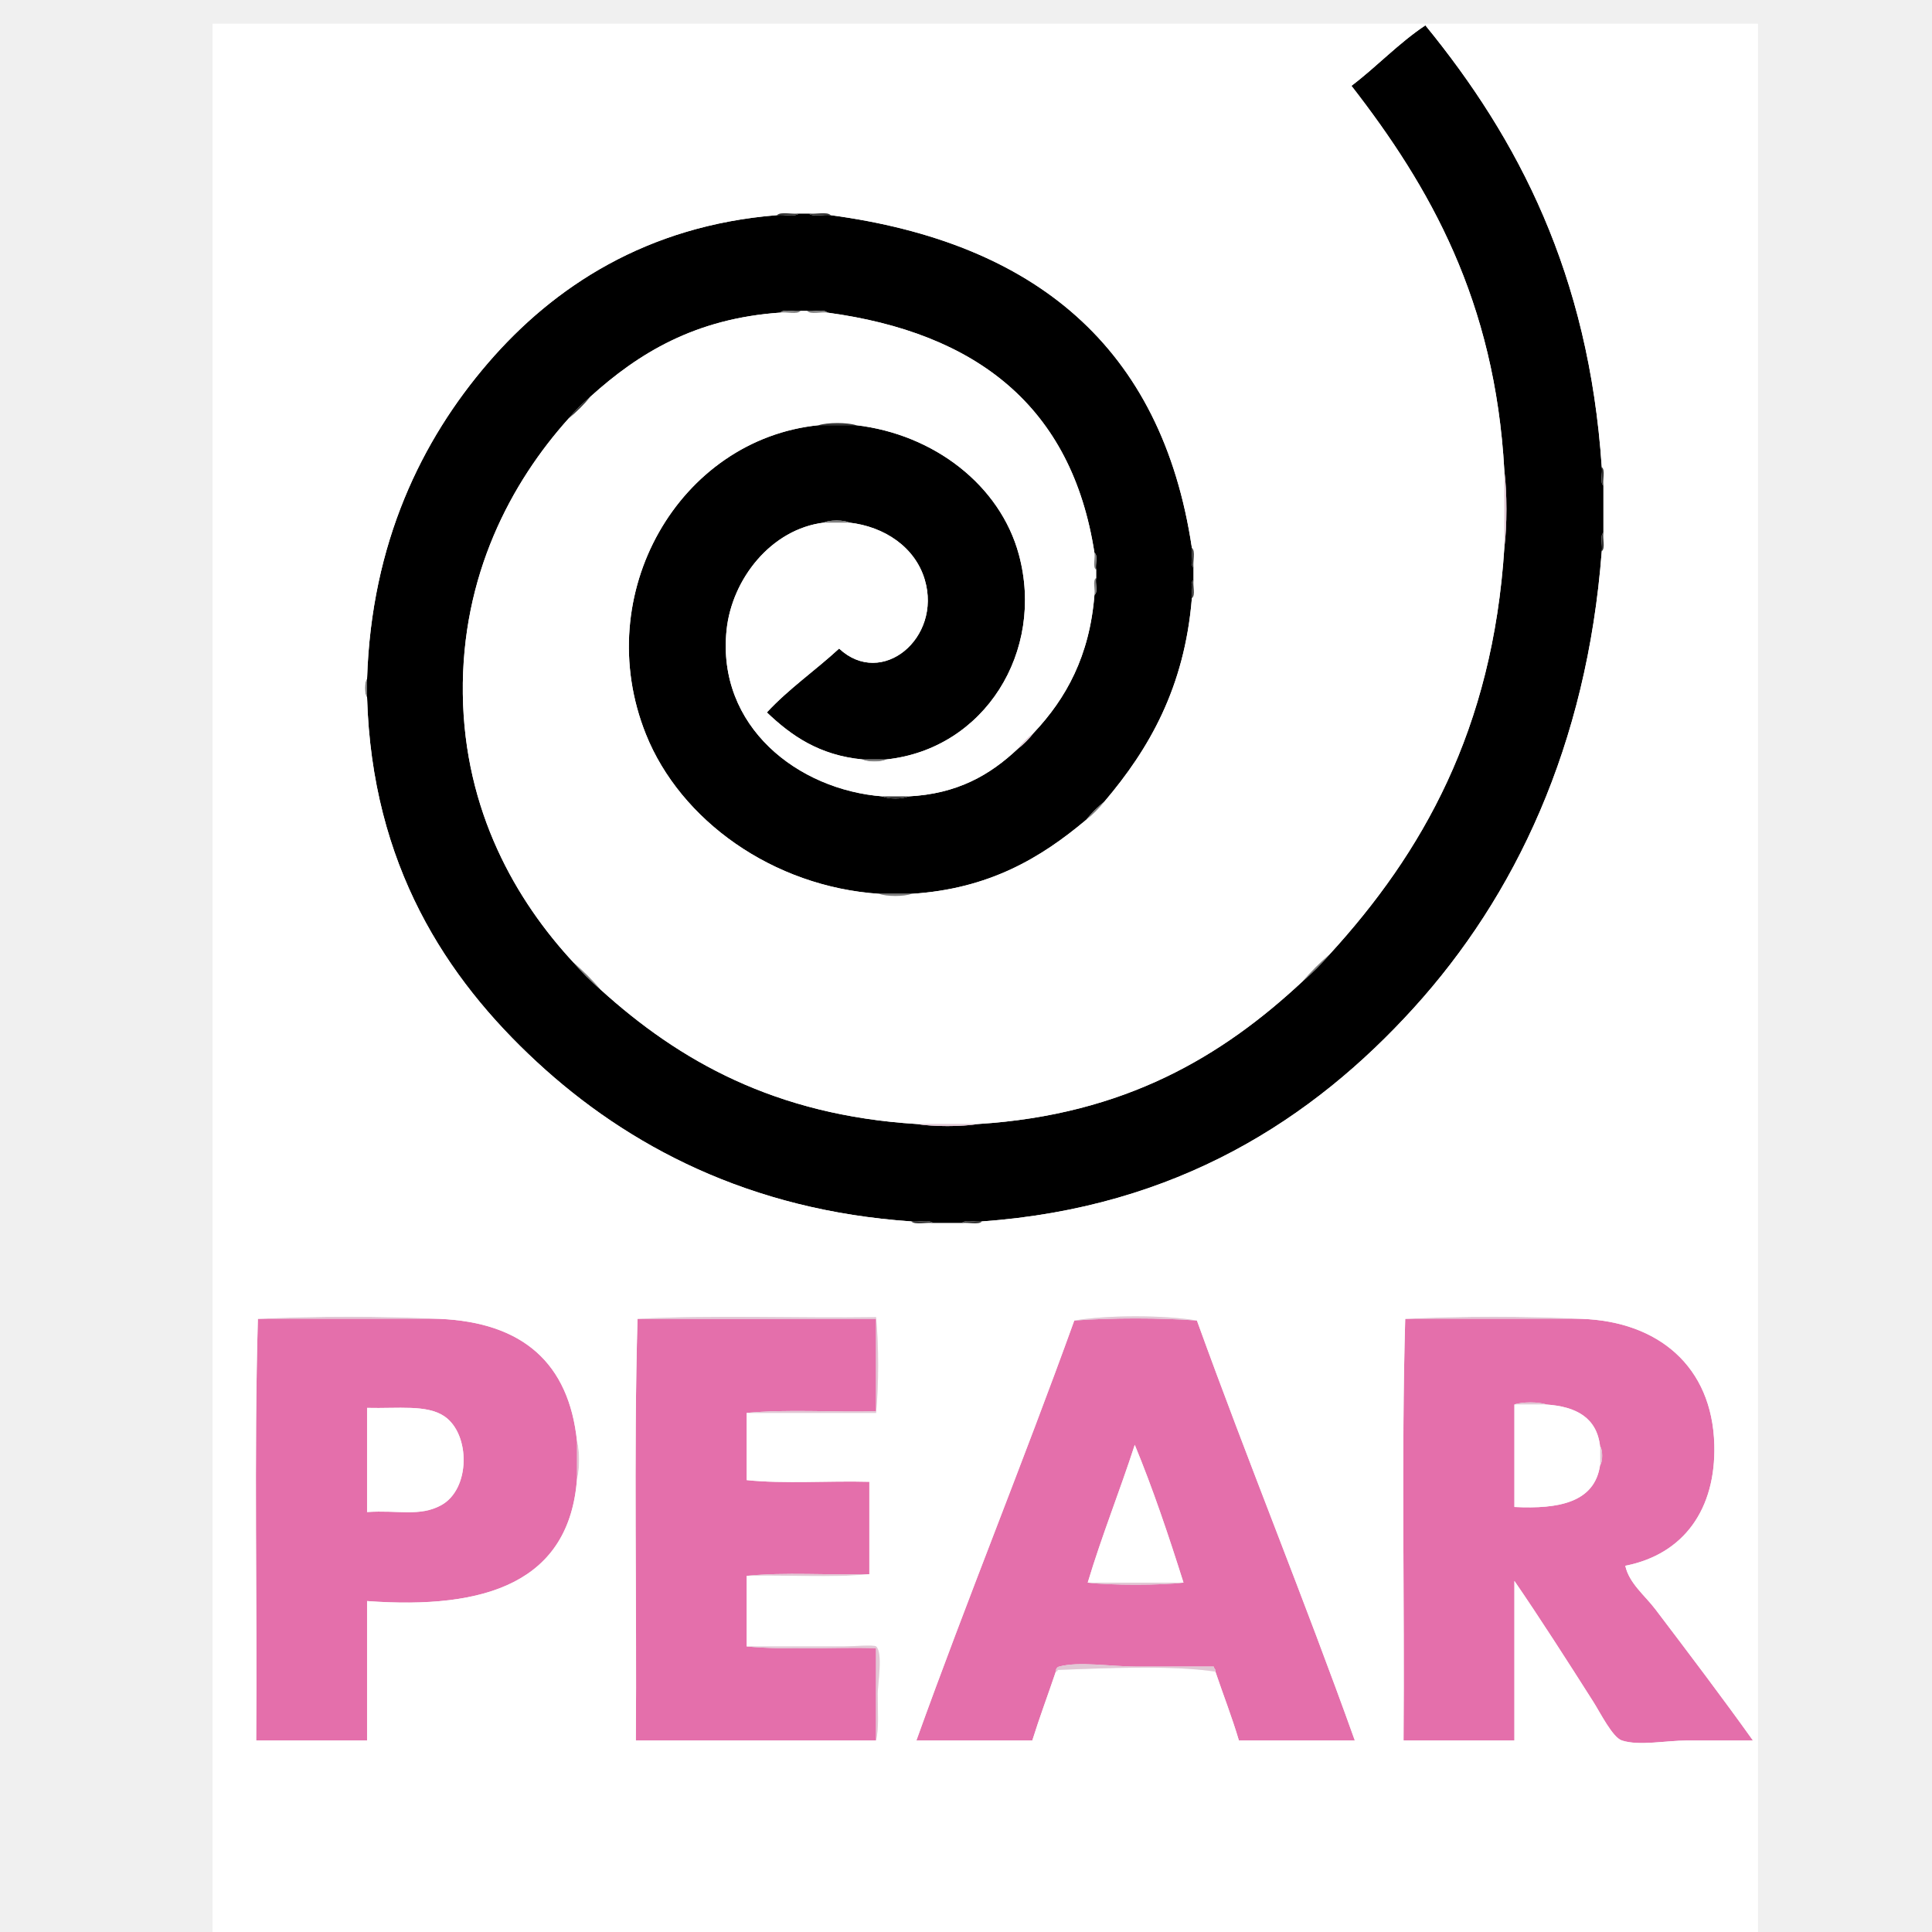
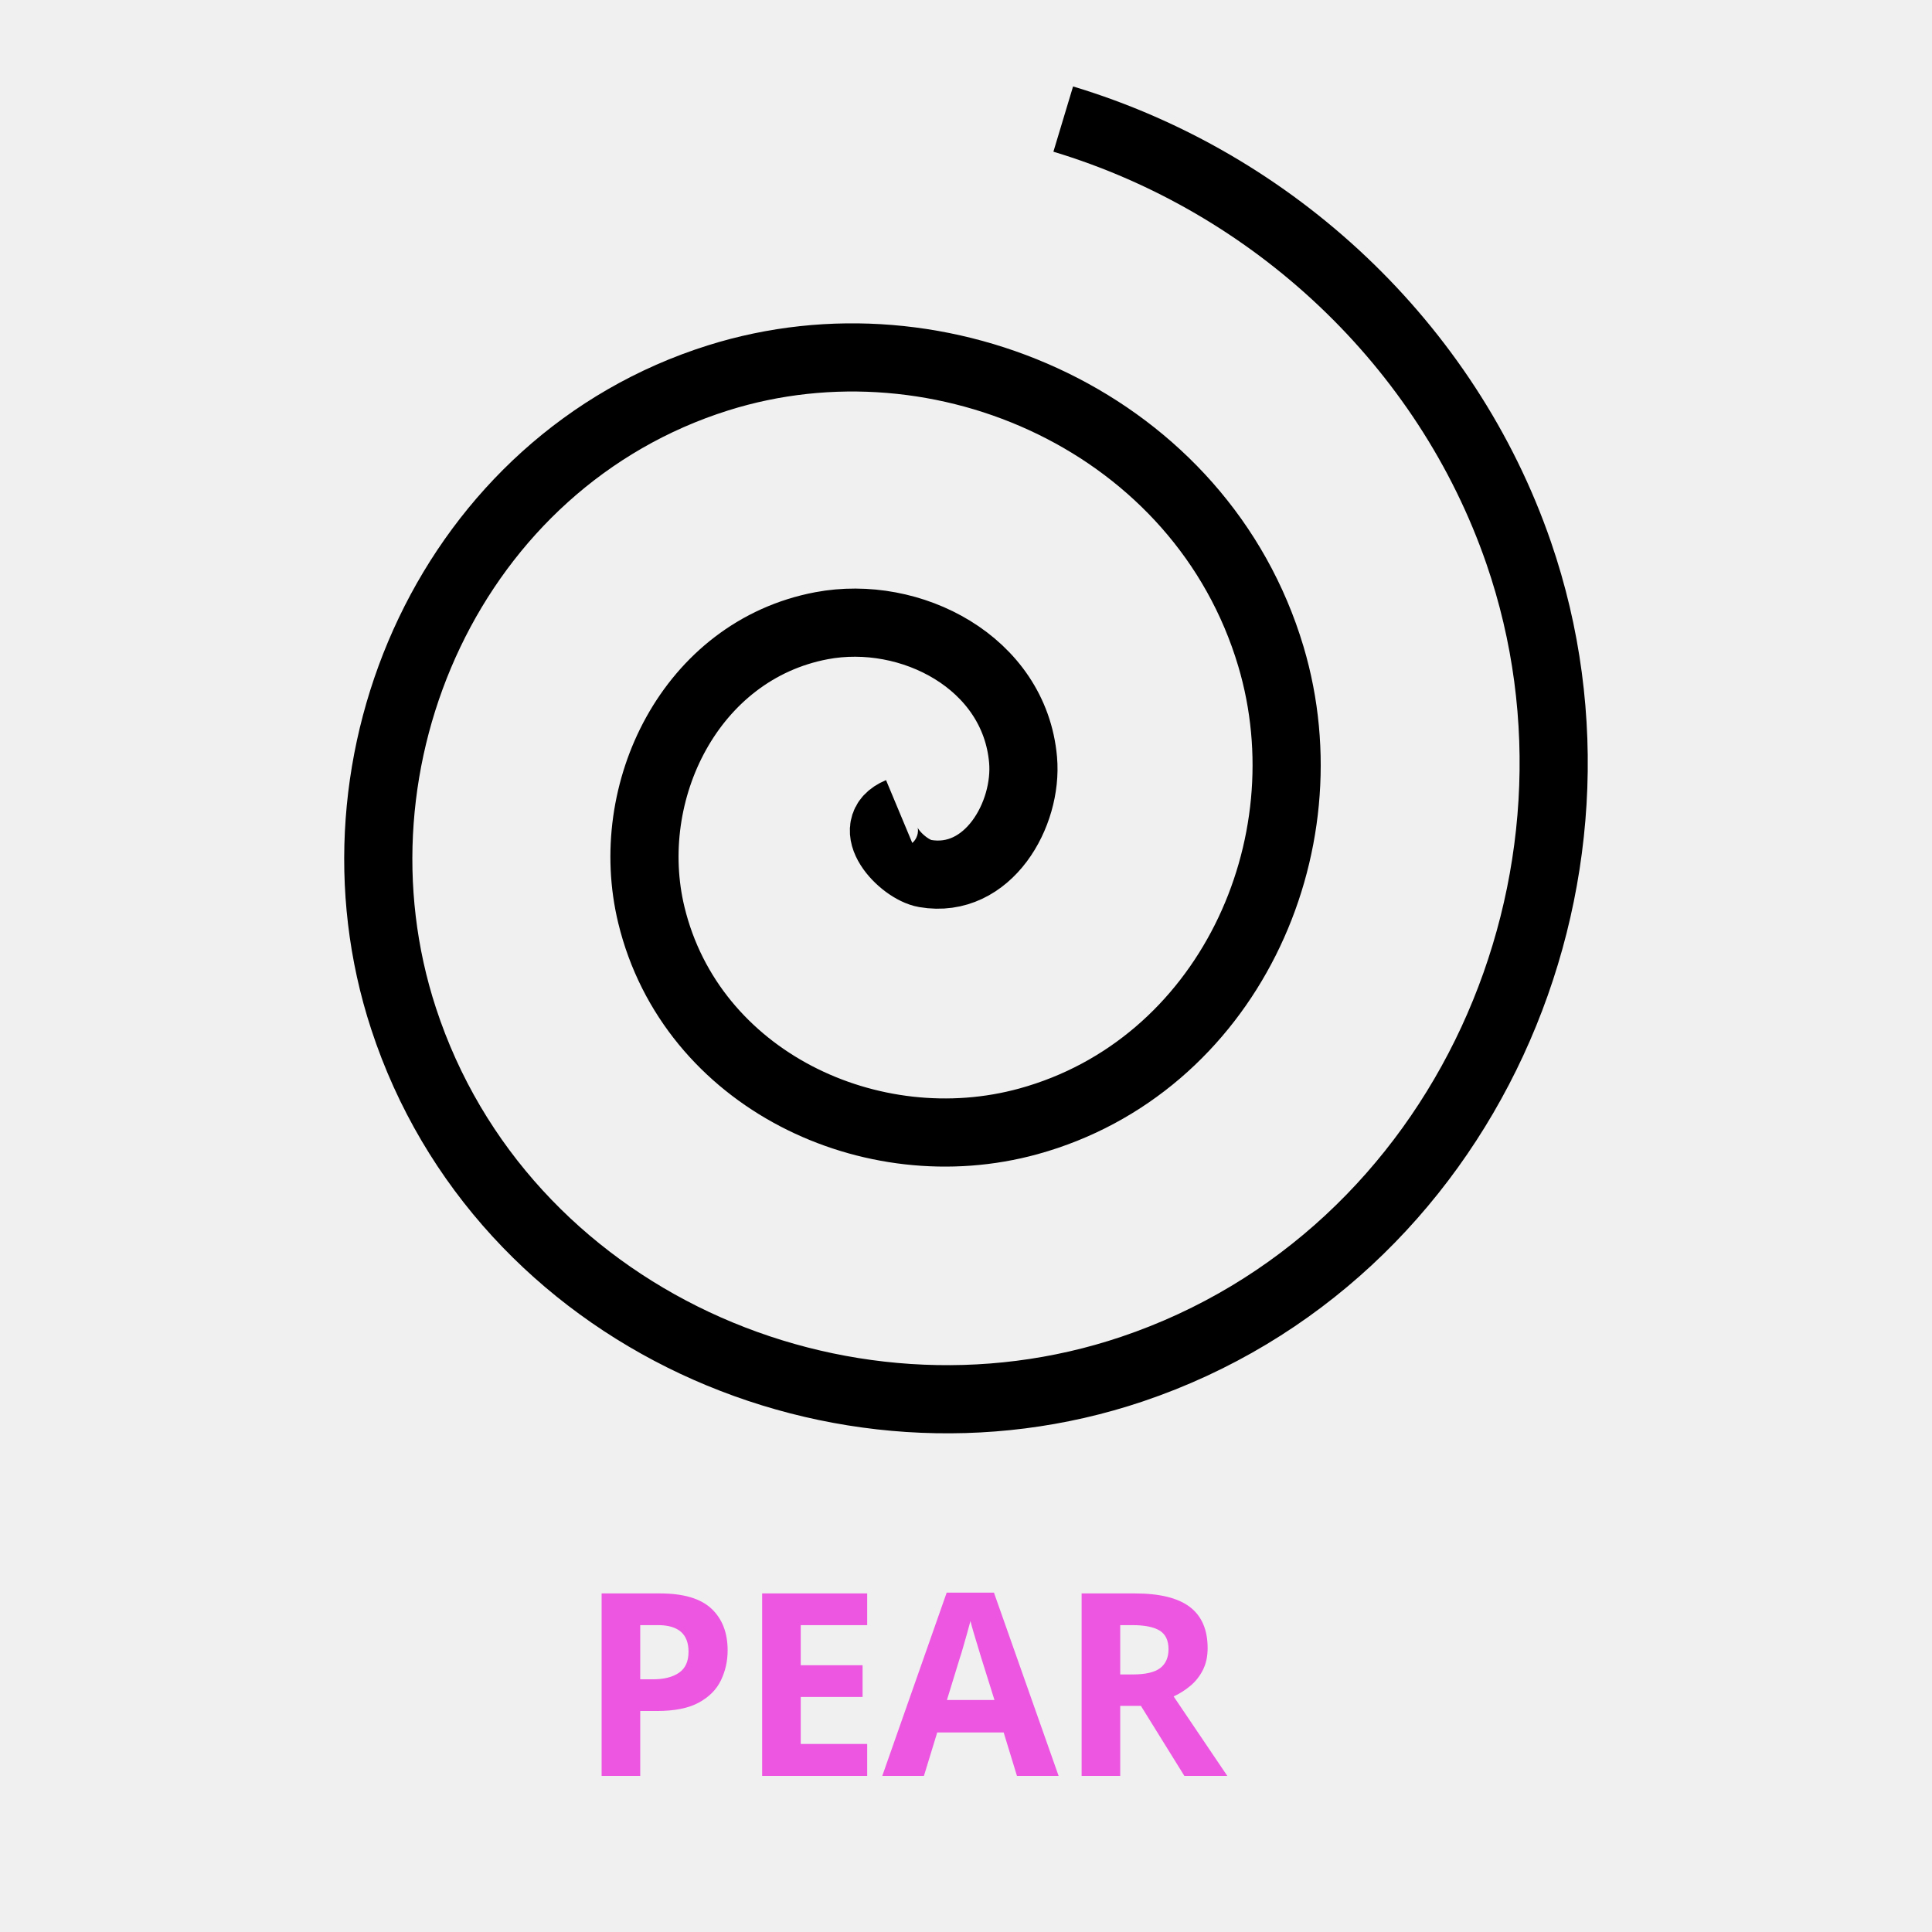
- <svg xmlns="http://www.w3.org/2000/svg" xml:space="preserve" enable-background="new 0 0 220.801 272.641" viewBox="0 0 200 200" height="200" width="200" y="0px" x="0px" id="Layer_1" version="1.1">
+ <svg xmlns="http://www.w3.org/2000/svg" xml:space="preserve" enable-background="new 0 0 220.801 272.641" viewBox="0 0 708.661 708.661" height="200mm" width="200mm" y="0px" x="0px" id="Layer_1" version="1.1">
  <defs id="defs99" />
-   <g transform="matrix(0.7245763,0,0,0.7245763,22,2.450812)" id="g3">
-     <g id="g5">
-       <path style="clip-rule:evenodd;fill-rule:evenodd" id="path7" d="m 184.561,63.84 c -1.336,-24.265 -10.649,-40.55 -21.84,-54.96 3.641,-2.759 6.717,-6.083 10.56,-8.64 13.241,16.198 23.355,35.524 25.2,63.12 0.152,0.808 -0.31,2.229 0.24,2.64 0,2.24 0,4.48 0,6.72 -0.55,0.411 -0.088,1.832 -0.24,2.64 -2.121,27.808 -12.414,49.351 -26.88,65.28 -14.37,15.823 -33.75,28.496 -61.68,30.479 -0.887,0.153 -2.391,-0.311 -2.88,0.24 -1.36,0 -2.72,0 -4.08,0 -0.568,-0.552 -2.154,-0.086 -3.12,-0.24 -23.069,-1.576 -40.489,-10.741 -53.52,-22.8 -12.95,-11.983 -23.542,-28.112 -24.24,-52.08 0,-0.88 0,-1.76 0,-2.64 0.612,-19.434 7.808,-34.115 17.28,-45.12 9.396,-10.916 22.693,-19.636 41.28,-21.12 0.966,-0.154 2.552,0.312 3.12,-0.24 0.48,0 0.96,0 1.44,0 0.568,0.552 2.154,0.086 3.12,0.24 29.131,3.91 47.302,18.778 51.6,47.521 0.153,0.887 -0.311,2.391 0.24,2.88 0,0.56 0,1.12 0,1.68 -0.549,0.411 -0.088,1.832 -0.24,2.64 -1.05,12.791 -6.123,21.557 -12.479,29.04 -0.98,0.78 -1.86,1.66 -2.641,2.64 -6.438,5.401 -13.818,9.861 -24.959,10.56 -1.52,0 -3.04,0 -4.56,0 -15.255,-1.012 -28.435,-10.51 -33.36,-22.8 -8.048,-20.082 4.776,-42.164 24.72,-44.16 1.76,0 3.52,0 5.28,0 11.164,1.29 20.603,8.6 23.28,18.48 3.746,13.823 -4.882,27.792 -18.96,29.28 -1.12,0 -2.24,0 -3.36,0 -6.206,-0.594 -10.199,-3.401 -13.68,-6.72 3.112,-3.368 6.95,-6.011 10.32,-9.12 6.086,5.684 14.711,-1.487 12.24,-9.84 -1.374,-4.644 -5.752,-7.592 -10.8,-8.16 -0.649,-0.399 -2.95,-0.399 -3.6,0 -7.565,0.925 -13.169,8.089 -13.92,15.36 -1.422,13.777 10.194,22.835 22.32,23.76 0.649,0.398 2.951,0.398 3.6,0 7.1,-0.341 11.759,-3.122 15.6,-6.72 0.9,-0.7 1.701,-1.5 2.4,-2.4 4.576,-4.864 7.953,-10.927 8.64,-19.68 0.548,-0.333 0.09,-1.67 0.24,-2.4 0,-0.4 0,-0.8 0,-1.2 -0.15,-0.729 0.308,-2.067 -0.24,-2.4 -3.23,-20.93 -16.876,-31.443 -38.16,-34.32 -0.489,-0.551 -1.993,-0.087 -2.88,-0.24 -0.32,0 -0.64,0 -0.96,0 -0.887,0.153 -2.391,-0.311 -2.88,0.24 -12.195,0.845 -20.268,5.812 -27.12,12 -1.14,0.939 -2.18,1.979 -3.12,3.12 -8.214,9.148 -15.335,22.426 -15.12,39.36 0.212,16.752 7.608,29.544 15.84,38.4 1.18,1.38 2.46,2.66 3.84,3.84 11.246,10.195 24.943,17.938 45.12,19.2 2.402,0.399 6.479,0.399 8.88,0 20.915,-1.325 34.817,-9.662 46.32,-20.4 1.38,-1.179 2.66,-2.459 3.84,-3.839 13.229,-14.451 23.294,-32.066 24.96,-58.08 0.398,-3.122 0.398,-7.92 -0.001,-11.041 z" />
-       <path style="clip-rule:evenodd;fill:#7f7f7f;fill-rule:evenodd" id="path9" d="m 22.08,96.24 c -0.397,-0.336 -0.397,-2.304 0,-2.64 0,0.88 0,1.76 0,2.64 z" />
-       <path style="clip-rule:evenodd;fill:#7f7f7f;fill-rule:evenodd" id="path11" d="m 96.24,105.12 c -0.571,0.398 -2.789,0.398 -3.36,0 1.12,0 2.24,0 3.36,0 z" />
-       <path style="clip-rule:evenodd;fill:#e1c8d5;fill-rule:evenodd" id="path13" d="m 6.48,185.04 c 8.08,-0.399 17.84,-0.399 25.92,0 -8.64,0 -17.28,0 -25.92,0 z" />
-       <path style="clip-rule:evenodd;fill:#e1c8d5;fill-rule:evenodd" id="path15" d="m 170.4,185.04 c 7.84,-0.399 17.359,-0.399 25.2,0 -8.4,0 -16.799,0 -25.2,0 z" />
-       <path style="clip-rule:evenodd;fill:#e46fab;fill-rule:evenodd" id="path17" d="m 6.48,185.04 c 8.64,0 17.28,0 25.92,0 11.895,0.506 18.518,6.282 19.68,17.521 0,1.76 0,3.52 0,5.28 -1.076,14.764 -12.904,18.776 -30,17.52 0,6.64 0,13.28 0,19.92 -5.28,0 -10.56,0 -15.84,0 C 6.4,225.28 5.92,204.641 6.48,185.04 Z m 26.16,26.641 c 4.253,-2.297 4.212,-10.193 0.48,-12.721 -2.504,-1.695 -6.567,-1.089 -11.04,-1.199 0,4.96 0,9.92 0,14.88 4.472,-0.301 7.494,0.695 10.56,-0.96 z" />
-       <path style="clip-rule:evenodd;fill:#e46fab;fill-rule:evenodd" id="path19" d="m 60.72,185.04 c 11.36,0 22.72,0 34.08,0 0,4.4 0,8.801 0,13.2 -6.081,0.16 -12.8,-0.319 -18.48,0.24 0,3.2 0,6.4 0,9.6 5.36,0.56 11.76,0.08 17.52,0.24 0,4.4 0,8.8 0,13.2 -5.76,0.16 -12.16,-0.319 -17.52,0.24 0,3.359 0,6.72 0,10.08 5.68,0.56 12.399,0.08 18.48,0.239 0,4.4 0,8.801 0,13.2 -11.44,0 -22.88,0 -34.32,0 0.16,-19.999 -0.32,-40.638 0.24,-60.239 z" />
-       <path style="clip-rule:evenodd;fill:#e46fab;fill-rule:evenodd" id="path21" d="m 123.12,185.28 c 5.286,-0.399 12.234,-0.399 17.521,0 7.305,20.216 15.308,39.732 22.56,60 -5.52,0 -11.04,0 -16.56,0 -1.007,-3.393 -2.251,-6.55 -3.36,-9.84 0.067,-0.388 -0.227,-0.413 -0.24,-0.72 -3.377,0 -7.091,0 -11.04,0 -3.671,0 -8.225,-0.768 -11.04,0 -0.301,0.082 -0.488,0.324 -0.479,0.72 -1.107,3.293 -2.313,6.487 -3.36,9.84 -5.52,0 -11.04,0 -16.56,0 7.276,-20.241 15.263,-39.774 22.558,-60 z m 15.601,37.441 c -2.132,-6.749 -4.366,-13.395 -6.961,-19.681 -2.152,6.647 -4.686,12.914 -6.72,19.681 2.891,0.398 10.79,0.398 13.681,0 z" />
-       <path style="clip-rule:evenodd;fill:#e46fab;fill-rule:evenodd" id="path23" d="m 170.4,185.04 c 8.4,0 16.8,0 25.2,0 10.903,0.372 18.67,6.753 18.96,18 0.235,9.14 -4.31,15.629 -12.72,17.28 0.568,2.525 2.754,4.178 4.319,6.24 4.534,5.974 9.726,12.83 13.92,18.72 -3.184,0 -6.229,0 -9.359,0 -3.108,0 -6.881,0.804 -9.36,0 -1.337,-0.433 -3.091,-3.963 -4.08,-5.52 -3.649,-5.747 -7.702,-12.069 -11.28,-17.28 0,7.6 0,15.2 0,22.8 -5.279,0 -10.56,0 -15.84,0 0.16,-20 -0.32,-40.639 0.24,-60.24 z m 15.6,12.24 c 0,4.88 0,9.76 0,14.64 6.401,0.321 11.485,-0.675 12.24,-6 0.397,-0.336 0.397,-2.304 0,-2.64 -0.446,-4.113 -3.41,-5.71 -7.68,-6 -0.966,-0.399 -3.593,-0.399 -4.56,0 z" />
-       <path style="clip-rule:evenodd;fill:#e1c8d5;fill-rule:evenodd" id="path25" d="m 186,197.28 c 0.967,-0.399 3.594,-0.399 4.561,0 -1.521,0 -3.04,0 -4.561,0 z" />
-       <path style="clip-rule:evenodd;fill:#e1c8d5;fill-rule:evenodd" id="path27" d="m 52.08,202.561 c 0.399,1.205 0.399,4.075 0,5.28 0,-1.761 0,-3.521 0,-5.28 z" />
-       <path style="clip-rule:evenodd;fill:#e1c8d5;fill-rule:evenodd" id="path29" d="m 198.24,203.28 c 0.397,0.336 0.397,2.304 0,2.64 0,-0.88 0,-1.76 0,-2.64 z" />
-       <path style="clip-rule:evenodd;fill:#e1c8d5;fill-rule:evenodd" id="path31" d="m 76.32,221.761 c 5.36,-0.56 11.76,-0.08 17.52,-0.24 -5.36,0.559 -11.759,0.08 -17.52,0.24 z" />
-       <path style="clip-rule:evenodd;fill:#e1c8d5;fill-rule:evenodd" id="path33" d="m 125.04,222.721 c 4.561,0 9.12,0 13.681,0 -2.891,0.398 -10.79,0.398 -13.681,0 z" />
-       <path style="clip-rule:evenodd;fill:#ffffff;fill-rule:evenodd" id="path35" d="m 220.801,0 c 0,90.882 0,181.758 0,272.641 -73.6,0 -147.203,0 -220.801,0 C 0,181.759 0,90.883 0,0 73.6,0 147.202,0 220.801,0 Z M 198.48,63.36 c -1.845,-27.596 -11.959,-46.922 -25.2,-63.12 -3.843,2.557 -6.919,5.881 -10.56,8.64 11.19,14.41 20.504,30.696 21.84,54.96 0,3.68 0,7.36 0,11.04 -1.666,26.014 -11.731,43.629 -24.96,58.08 -1.381,1.18 -2.66,2.459 -3.84,3.839 -11.503,10.738 -25.405,19.075 -46.32,20.4 -2.96,0 -5.92,0 -8.88,0 -20.177,-1.263 -33.875,-9.005 -45.12,-19.2 -1.18,-1.38 -2.459,-2.66 -3.84,-3.84 -8.232,-8.856 -15.627,-21.647 -15.84,-38.4 -0.215,-16.934 6.906,-30.212 15.12,-39.36 1.141,-0.939 2.181,-1.979 3.12,-3.12 6.852,-6.188 14.925,-11.155 27.12,-12 0.887,-0.153 2.391,0.311 2.88,-0.24 0.32,0 0.64,0 0.96,0 0.489,0.551 1.993,0.087 2.88,0.24 21.284,2.878 34.93,13.391 38.16,34.321 0.15,0.729 -0.307,2.067 0.24,2.4 0,0.4 0,0.8 0,1.2 -0.547,0.333 -0.09,1.67 -0.24,2.4 -0.687,8.753 -4.063,14.816 -8.64,19.68 -0.9,0.699 -1.7,1.5 -2.4,2.4 -3.841,3.599 -8.5,6.379 -15.6,6.72 -1.2,0 -2.4,0 -3.6,0 -12.126,-0.925 -23.743,-9.983 -22.32,-23.76 0.751,-7.271 6.355,-14.435 13.92,-15.36 1.2,0 2.4,0 3.6,0 5.048,0.567 9.427,3.516 10.8,8.16 2.471,8.353 -6.154,15.524 -12.24,9.84 -3.37,3.109 -7.208,5.752 -10.32,9.12 3.481,3.318 7.475,6.125 13.68,6.72 0.571,0.398 2.789,0.398 3.36,0 14.078,-1.487 22.706,-15.457 18.96,-29.28 -2.678,-9.88 -12.116,-17.19 -23.28,-18.48 -1.205,-0.399 -4.075,-0.399 -5.28,0 -19.944,1.996 -32.768,24.078 -24.72,44.16 4.925,12.29 18.105,21.789 33.36,22.8 0.966,0.399 3.594,0.399 4.56,0 11.141,-0.699 18.521,-5.159 24.959,-10.56 0.98,-0.78 1.86,-1.66 2.641,-2.64 6.356,-7.483 11.43,-16.25 12.479,-29.04 0.55,-0.411 0.088,-1.832 0.24,-2.64 0,-0.56 0,-1.12 0,-1.68 -0.153,-0.887 0.311,-2.391 -0.24,-2.88 -4.298,-28.743 -22.469,-43.611 -51.6,-47.521 -0.568,-0.552 -2.154,-0.086 -3.12,-0.24 -0.48,0 -0.96,0 -1.44,0 -0.966,0.154 -2.552,-0.312 -3.12,0.24 C 62.052,28.843 48.755,37.563 39.359,48.479 29.888,59.485 22.692,74.167 22.08,93.6 c -0.397,0.336 -0.397,2.304 0,2.64 0.698,23.968 11.29,40.097 24.24,52.08 13.031,12.059 30.451,21.224 53.52,22.8 0.568,0.552 2.154,0.086 3.12,0.24 1.36,0 2.72,0 4.08,0 0.887,-0.153 2.391,0.311 2.88,-0.24 27.93,-1.983 47.31,-14.656 61.68,-30.479 14.466,-15.93 24.759,-37.472 26.88,-65.28 0.549,-0.411 0.088,-1.832 0.24,-2.64 0,-2.24 0,-4.48 0,-6.72 -0.152,-0.809 0.309,-2.23 -0.24,-2.641 z m -192,121.68 c -0.56,19.601 -0.08,40.24 -0.24,60.24 5.28,0 10.56,0 15.84,0 0,-6.64 0,-13.28 0,-19.92 17.096,1.257 28.924,-2.756 30,-17.52 0.399,-1.205 0.399,-4.075 0,-5.28 -1.162,-11.238 -7.785,-17.015 -19.68,-17.521 -8.08,-0.398 -17.84,-0.398 -25.92,0.001 z m 54.24,0 c -0.56,19.601 -0.08,40.24 -0.24,60.24 11.44,0 22.88,0 34.32,0 0.427,-1.833 0.24,-3.92 0.24,-6.72 0,-1.33 0.776,-5.872 -0.24,-6.72 -0.303,-0.253 -3.539,0 -4.56,0 -5.014,0 -9.647,0 -13.92,0 0,-3.36 0,-6.721 0,-10.08 5.76,-0.16 12.16,0.319 17.52,-0.24 0,-4.4 0,-8.8 0,-13.2 -5.76,-0.16 -12.16,0.319 -17.52,-0.24 0,-3.199 0,-6.399 0,-9.6 6.16,0 12.32,0 18.48,0 0.398,-4.01 0.398,-9.67 0,-13.68 -11.28,0.16 -23.2,-0.32 -34.08,0.24 z m 79.921,0.24 c -4.737,-0.798 -12.783,-0.798 -17.521,0 -7.295,20.226 -15.282,39.759 -22.56,60 5.52,0 11.041,0 16.56,0 1.047,-3.353 2.253,-6.547 3.36,-9.84 0.146,-0.014 0.284,-0.036 0.24,-0.24 6.886,-0.245 16.071,-0.712 22.56,0.24 1.109,3.29 2.354,6.447 3.36,9.84 5.52,0 11.04,0 16.56,0 -7.252,-20.267 -15.255,-39.784 -22.559,-60 z m 29.759,-0.24 c -0.561,19.601 -0.08,40.24 -0.24,60.24 5.28,0 10.561,0 15.84,0 0,-7.6 0,-15.2 0,-22.8 3.578,5.211 7.631,11.533 11.28,17.28 0.989,1.557 2.743,5.087 4.08,5.52 2.479,0.804 6.252,0 9.36,0 3.13,0 6.176,0 9.359,0 -4.194,-5.89 -9.386,-12.746 -13.92,-18.72 -1.565,-2.062 -3.751,-3.715 -4.319,-6.24 8.41,-1.651 12.955,-8.141 12.72,-17.28 -0.29,-11.247 -8.057,-17.628 -18.96,-18 -7.84,-0.399 -17.36,-0.399 -25.2,0 z" />
-       <path style="clip-rule:evenodd;fill:#7f7f7f;fill-rule:evenodd" id="path37" d="m 155.761,136.8 c 1.18,-1.38 2.459,-2.66 3.84,-3.839 -1.18,1.379 -2.46,2.66 -3.84,3.839 z" />
-       <path style="clip-rule:evenodd;fill:#7f7f7f;fill-rule:evenodd" id="path39" d="m 51.6,134.16 c 1.38,1.18 2.66,2.46 3.84,3.84 -1.38,-1.18 -2.66,-2.459 -3.84,-3.84 z" />
-       <path style="clip-rule:evenodd;fill:#363636;fill-rule:evenodd" id="path41" d="m 50.88,56.4 c 0.94,-1.14 1.98,-2.18 3.12,-3.12 -0.939,1.14 -1.979,2.18 -3.12,3.12 z" />
-       <path style="clip-rule:evenodd;fill:#e1c8d5;fill-rule:evenodd" id="path43" d="m 114.96,103.68 c 0.7,-0.9 1.5,-1.701 2.4,-2.4 -0.699,0.901 -1.5,1.7 -2.4,2.4 z" />
-       <path style="clip-rule:evenodd;fill:#7f7f7f;fill-rule:evenodd" id="path45" d="m 124.8,113.76 c 0.78,-0.98 1.66,-1.86 2.641,-2.64 -0.781,0.981 -1.661,1.86 -2.641,2.64 z" />
-       <path style="clip-rule:evenodd;fill:#e1c8d5;fill-rule:evenodd" id="path47" d="m 76.32,231.841 c 4.272,0 8.906,0 13.92,0 1.021,0 4.257,-0.253 4.56,0 1.016,0.848 0.24,5.39 0.24,6.72 0,2.8 0.187,4.887 -0.24,6.72 0,-4.399 0,-8.8 0,-13.2 -6.08,-0.16 -12.8,0.319 -18.48,-0.24 z" />
-       <path style="clip-rule:evenodd;fill:#e1c8d5;fill-rule:evenodd" id="path49" d="m 60.72,185.04 c 10.88,-0.56 22.8,-0.08 34.08,-0.239 0.398,4.01 0.398,9.67 0,13.68 -6.16,0 -12.32,0 -18.48,0 5.68,-0.56 12.399,-0.08 18.48,-0.24 0,-4.399 0,-8.8 0,-13.2 C 83.44,185.04 72.08,185.04 60.72,185.04 Z" />
-       <path style="clip-rule:evenodd;fill:#e1c8d5;fill-rule:evenodd" id="path51" d="m 123.12,185.28 c 4.737,-0.798 12.783,-0.798 17.521,0 -5.287,-0.399 -12.235,-0.399 -17.521,0 z" />
-       <path style="clip-rule:evenodd;fill:#e1c8d5;fill-rule:evenodd" id="path53" d="m 120.48,235.44 c -0.009,-0.396 0.179,-0.638 0.479,-0.72 2.815,-0.768 7.369,0 11.04,0 3.949,0 7.663,0 11.04,0 0.014,0.307 0.308,0.332 0.24,0.72 -6.488,-0.952 -15.674,-0.485 -22.56,-0.24 0.046,0.204 -0.092,0.227 -0.239,0.24 z" />
-       <path style="clip-rule:evenodd;fill:#363636;fill-rule:evenodd" id="path55" d="m 80.64,27.36 c 0.568,-0.552 2.154,-0.086 3.12,-0.24 -0.568,0.552 -2.154,0.086 -3.12,0.24 z" />
-       <path style="clip-rule:evenodd;fill:#363636;fill-rule:evenodd" id="path57" d="m 85.2,27.12 c 0.966,0.154 2.552,-0.312 3.12,0.24 -0.966,-0.154 -2.552,0.312 -3.12,-0.24 z" />
-       <path style="clip-rule:evenodd;fill:#7f7f7f;fill-rule:evenodd" id="path59" d="m 81.12,41.28 c 0.489,-0.551 1.993,-0.087 2.88,-0.24 -0.489,0.551 -1.993,0.087 -2.88,0.24 z" />
-       <path style="clip-rule:evenodd;fill:#7f7f7f;fill-rule:evenodd" id="path61" d="m 84.96,41.04 c 0.887,0.153 2.391,-0.311 2.88,0.24 -0.887,-0.153 -2.391,0.311 -2.88,-0.24 z" />
-       <path style="clip-rule:evenodd;fill:#363636;fill-rule:evenodd" id="path63" d="m 198.48,63.36 c 0.549,0.411 0.088,1.832 0.24,2.64 -0.549,-0.411 -0.087,-1.832 -0.24,-2.64 z" />
-       <path style="clip-rule:evenodd;fill:#363636;fill-rule:evenodd" id="path65" d="m 198.721,72.72 c -0.152,0.808 0.309,2.229 -0.24,2.64 0.152,-0.808 -0.31,-2.229 0.24,-2.64 z" />
-       <path style="clip-rule:evenodd;fill:#363636;fill-rule:evenodd" id="path67" d="m 139.92,74.88 c 0.551,0.489 0.087,1.993 0.24,2.88 -0.551,-0.489 -0.087,-1.993 -0.24,-2.88 z" />
-       <path style="clip-rule:evenodd;fill:#7f7f7f;fill-rule:evenodd" id="path69" d="m 126,75.6 c 0.548,0.333 0.09,1.67 0.24,2.4 -0.547,-0.333 -0.09,-1.67 -0.24,-2.4 z" />
-       <path style="clip-rule:evenodd;fill:#7f7f7f;fill-rule:evenodd" id="path71" d="m 126.24,79.2 c -0.15,0.729 0.308,2.067 -0.24,2.4 0.15,-0.729 -0.307,-2.067 0.24,-2.4 z" />
-       <path style="clip-rule:evenodd;fill:#363636;fill-rule:evenodd" id="path73" d="m 140.16,79.44 c -0.152,0.808 0.31,2.229 -0.24,2.64 0.152,-0.808 -0.309,-2.229 0.24,-2.64 z" />
-       <path style="clip-rule:evenodd;fill:#363636;fill-rule:evenodd" id="path75" d="m 95.76,110.4 c 1.2,0 2.4,0 3.6,0 -0.649,0.399 -2.95,0.399 -3.6,0 z" />
-       <path style="clip-rule:evenodd;fill:#7f7f7f;fill-rule:evenodd" id="path77" d="m 95.28,124.32 c 1.52,0 3.04,0 4.56,0 -0.966,0.399 -3.593,0.399 -4.56,0 z" />
-       <path style="clip-rule:evenodd;fill:#363636;fill-rule:evenodd" id="path79" d="m 99.84,171.12 c 0.966,0.154 2.552,-0.312 3.12,0.24 -0.966,-0.154 -2.552,0.312 -3.12,-0.24 z" />
-       <path style="clip-rule:evenodd;fill:#363636;fill-rule:evenodd" id="path81" d="m 107.04,171.36 c 0.489,-0.551 1.993,-0.087 2.88,-0.24 -0.489,0.551 -1.993,0.087 -2.88,0.24 z" />
-       <path style="clip-rule:evenodd;fill:#ffffff;fill-rule:evenodd" id="path83" d="m 190.561,197.28 c 4.27,0.29 7.233,1.887 7.68,6 0,0.88 0,1.76 0,2.64 -0.755,5.325 -5.839,6.321 -12.24,6 0,-4.88 0,-9.76 0,-14.64 1.52,0 3.039,0 4.56,0 z" />
-       <path style="clip-rule:evenodd;fill:#ffffff;fill-rule:evenodd" id="path85" d="m 22.08,212.641 c 0,-4.96 0,-9.92 0,-14.88 4.473,0.11 8.536,-0.496 11.04,1.199 3.732,2.527 3.773,10.424 -0.48,12.721 -3.066,1.655 -6.088,0.659 -10.56,0.96 z" />
-       <path style="clip-rule:evenodd;fill:#ffffff;fill-rule:evenodd" id="path87" d="m 125.04,222.721 c 2.034,-6.767 4.567,-13.033 6.72,-19.681 2.595,6.286 4.829,12.932 6.961,19.681 -4.561,0 -9.12,0 -13.681,0 z" />
-       <path style="clip-rule:evenodd;fill:#e1c8d5;fill-rule:evenodd" id="path89" d="m 184.561,63.84 c 0.399,3.121 0.399,7.918 0,11.04 0,-3.68 0,-7.36 0,-11.04 z" />
-       <path style="clip-rule:evenodd;fill:#e1c8d5;fill-rule:evenodd" id="path91" d="m 100.56,157.2 c 2.96,0 5.92,0 8.88,0 -2.401,0.4 -6.478,0.4 -8.88,0 z" />
-       <path style="clip-rule:evenodd;fill:#363636;fill-rule:evenodd" id="path93" d="m 86.64,57.36 c 1.205,-0.399 4.075,-0.399 5.28,0 -1.76,0 -3.52,0 -5.28,0 z" />
-       <path style="clip-rule:evenodd;fill:#7f7f7f;fill-rule:evenodd" id="path95" d="m 87.36,71.28 c 0.649,-0.399 2.95,-0.399 3.6,0 -1.2,0 -2.4,0 -3.6,0 z" />
-     </g>
-   </g>
+   <path style="fill:none;fill-rule:evenodd;stroke:#000000;stroke-width:6.949;stroke-linecap:butt;stroke-linejoin:miter;stroke-miterlimit:4;stroke-dasharray:none;stroke-opacity:1" id="path6411" d="m 79.456,-96.648 c 1.587,-3.8 5.906,0.265 6.316,2.638 1.112,6.432 -6.048,10.48 -11.593,9.994 -9.917,-0.87 -15.387,-11.46 -13.671,-20.547 2.517,-13.335 16.931,-20.397 29.501,-17.349 16.755,4.062 25.448,22.42 21.027,38.455 -5.564,20.18 -27.917,30.521 -47.41,24.704 -23.608,-7.045 -35.605,-33.419 -28.382,-56.364 8.513,-27.04 38.924,-40.697 65.318,-32.059 30.474,9.973 45.795,44.43 35.737,74.272 -11.428,33.908 -49.939,50.895 -83.227,39.415 C 31.847,-40.808 15.312,-58.486 8.854,-79.921" transform="matrix(0,3.597713,3.597713,0,677.5278,11.82215)" />
+   <path style="fill:none;fill-rule:evenodd;stroke:#000000;stroke-width:1px;stroke-linecap:butt;stroke-linejoin:miter;stroke-opacity:1" id="path6413" d="m -16.102,334.933 c 1e-6,0 -1e-6,0 -1e-6,0 -1.912,1.237 -4.05,-2.107 -5.932,-3.39" />
+   <text xml:space="preserve" style="font-style:normal;font-weight:normal;font-size:40px;line-height:125%;font-family:sans-serif;letter-spacing:0px;word-spacing:0px;fill:#ed3ce1;fill-opacity:1;stroke:none;stroke-width:1px;stroke-linecap:butt;stroke-linejoin:miter;stroke-opacity:1" x="212.241" y="651.412" id="text9386">
+     <tspan id="tspan9388" x="212.241" y="651.412" style="font-style:normal;font-variant:normal;font-weight:bold;font-stretch:normal;font-size:93.75px;font-family:sans-serif;-inkscape-font-specification:'sans-serif Bold';fill:#ed56e1;fill-opacity:1">PEAR</tspan>
+   </text>
</svg>
